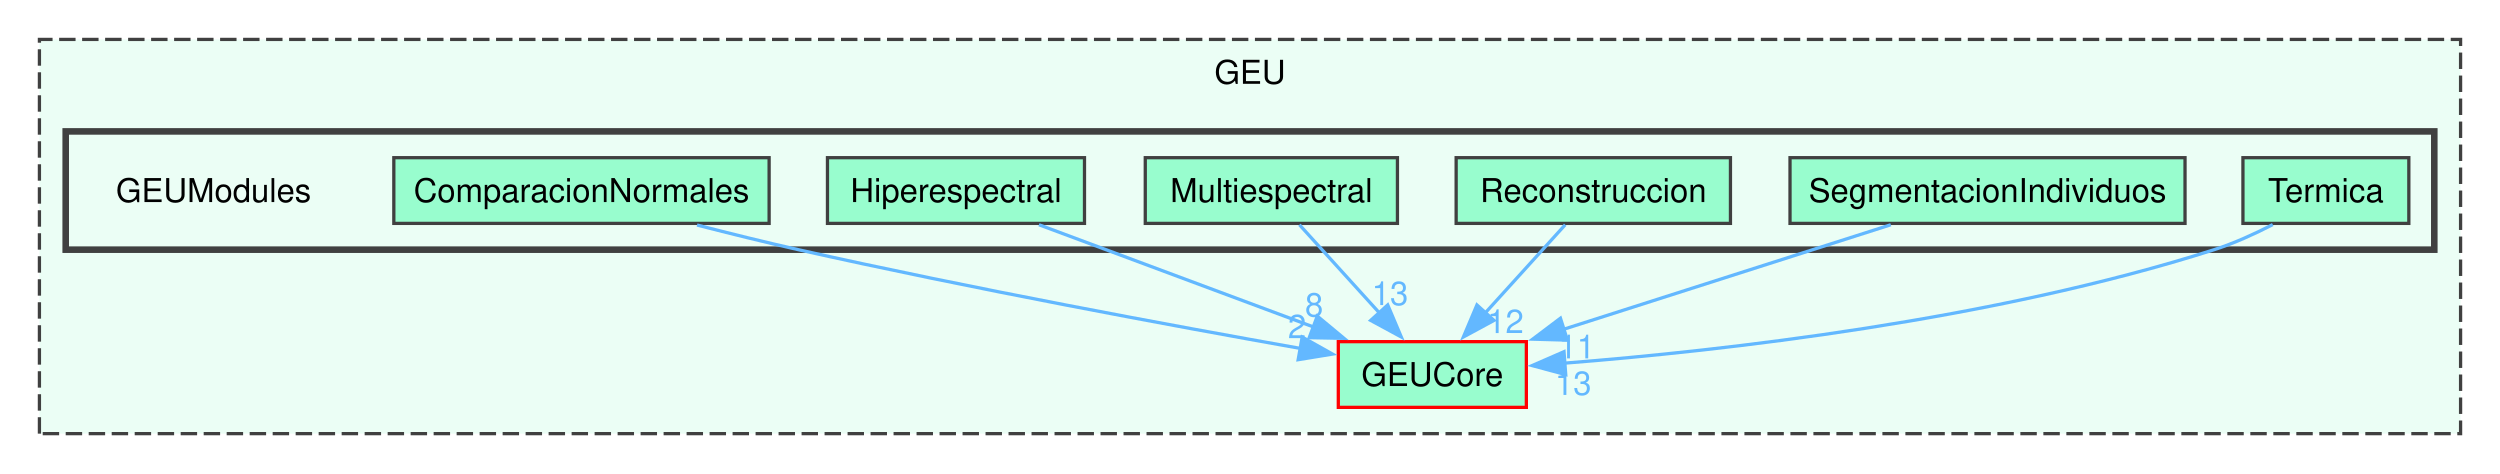
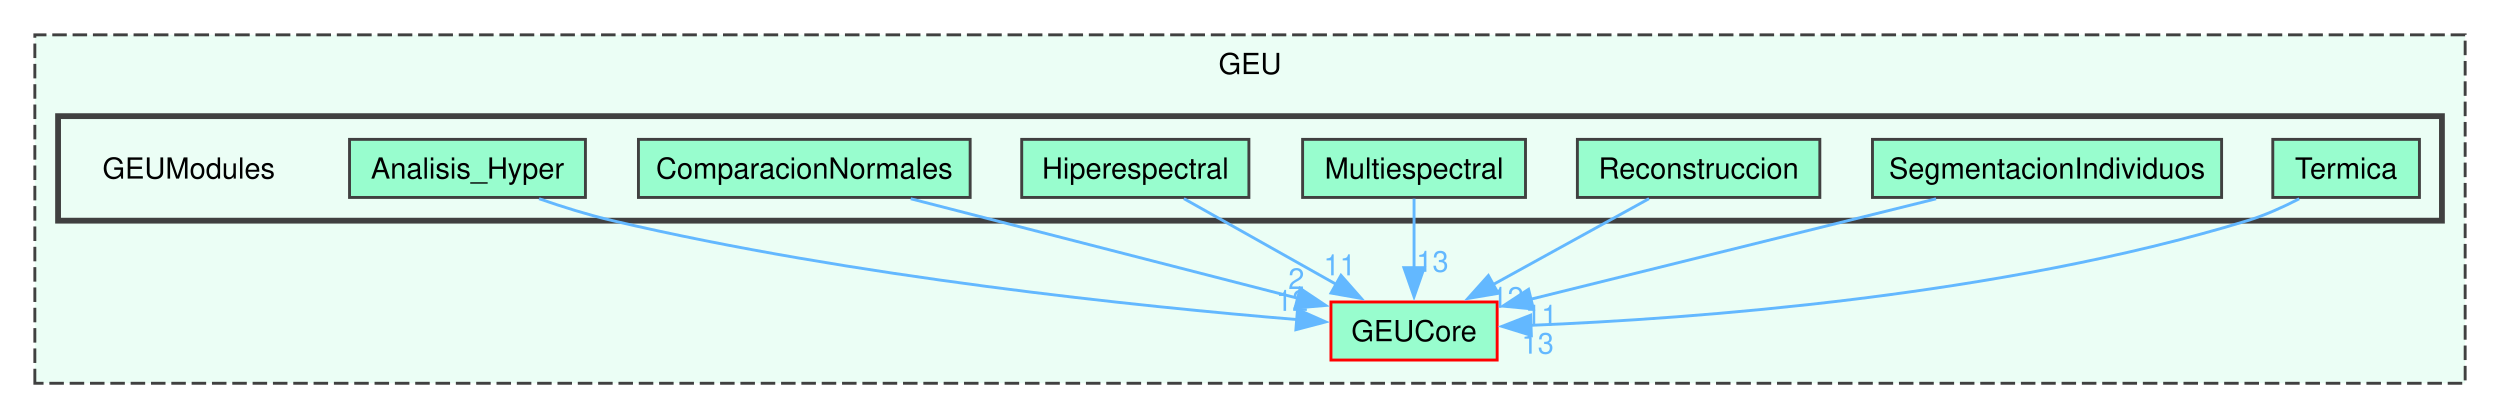
- <svg xmlns="http://www.w3.org/2000/svg" xmlns:xlink="http://www.w3.org/1999/xlink" width="761pt" height="144pt" viewBox="0.00 0.00 761.00 144.00">
+ <svg xmlns="http://www.w3.org/2000/svg" xmlns:xlink="http://www.w3.org/1999/xlink" width="861pt" height="144pt" viewBox="0.00 0.00 861.00 144.00">
  <g id="graph0" class="graph" transform="scale(1 1) rotate(0) translate(4 140)">
    <g id="clust1" class="cluster">
      <g id="a_clust1">
        <a xlink:href="dir_a85d0d78e2eb84ff9365cb4c4d12fb89.html" target="_top" xlink:title="GEU">
-           <polygon fill="#ebfef5" stroke="#404040" stroke-dasharray="5,2" points="8,-8 8,-128 745,-128 745,-8 8,-8" />
-           <text text-anchor="middle" x="376.5" y="-114.5" font-family="Helvetica,sans-Serif" font-size="10.00">GEU</text>
+           <polygon fill="#ebfef5" stroke="#404040" stroke-dasharray="5,2" points="8,-8 8,-128 845,-128 845,-8 8,-8" />
+           <text text-anchor="middle" x="426.5" y="-114.5" font-family="Helvetica,sans-Serif" font-size="10.00">GEU</text>
        </a>
      </g>
    </g>
    <g id="clust2" class="cluster">
      <g id="a_clust2">
        <a xlink:href="dir_70e1bd6aad29eaa9efcef7cf630be9eb.html" target="_top">
-           <polygon fill="#ebfef5" stroke="#404040" stroke-width="2" points="16,-64 16,-100 737,-100 737,-64 16,-64" />
+           <polygon fill="#ebfef5" stroke="#404040" stroke-width="2" points="16,-64 16,-100 837,-100 837,-64 16,-64" />
        </a>
      </g>
    </g>
    <g id="node1" class="node">
      <g id="a_node1">
        <a xlink:href="dir_27e7292ccf631aad9354b9464cb90a84.html" target="_top" xlink:title="GEUCore">
-           <polygon fill="#98fdce" stroke="red" points="460.62,-36 403.38,-36 403.38,-16 460.62,-16 460.62,-36" />
-           <text text-anchor="middle" x="432" y="-22.5" font-family="Helvetica,sans-Serif" font-size="10.00">GEUCore</text>
+           <polygon fill="#98fdce" stroke="red" points="511.62,-36 454.38,-36 454.38,-16 511.62,-16 511.62,-36" />
+           <text text-anchor="middle" x="483" y="-22.5" font-family="Helvetica,sans-Serif" font-size="10.00">GEUCore</text>
        </a>
      </g>
    </g>
    <g id="node2" class="node">
      <text text-anchor="middle" x="61" y="-78.5" font-family="Helvetica,sans-Serif" font-size="10.00">GEUModules</text>
    </g>
    <g id="node3" class="node">
      <g id="a_node3">
-         <a xlink:href="dir_0129ba3f32007c239cd60995d242a57e.html" target="_top" xlink:title="ComparacionNormales">
-           <polygon fill="#98fdce" stroke="#404040" points="230.12,-92 115.88,-92 115.88,-72 230.12,-72 230.12,-92" />
-           <text text-anchor="middle" x="173" y="-78.5" font-family="Helvetica,sans-Serif" font-size="10.00">ComparacionNormales</text>
+         <a xlink:href="dir_a6871284801cd8e0d42b8cd7d010316e.html" target="_top" xlink:title="Analisis_Hyper">
+           <polygon fill="#98fdce" stroke="#404040" points="197.62,-92 116.38,-92 116.38,-72 197.62,-72 197.62,-92" />
+           <text text-anchor="middle" x="157" y="-78.5" font-family="Helvetica,sans-Serif" font-size="10.00">Analisis_Hyper</text>
        </a>
      </g>
    </g>
    <g id="edge1" class="edge">
      <g id="a_edge1">
-         <a xlink:href="dir_000002_000013.html" target="_top">
-           <path fill="none" stroke="#63b8ff" d="M208.18,-71.5C218.12,-68.94 228.96,-66.25 239,-64 291.61,-52.19 352.81,-40.87 391.95,-33.92" />
-           <polygon fill="#63b8ff" stroke="#63b8ff" points="392.38,-37.4 401.62,-32.22 391.16,-30.51 392.38,-37.4" />
+         <a xlink:href="dir_000001_000014.html" target="_top">
+           <path fill="none" stroke="#63b8ff" d="M181.65,-71.56C189.64,-68.78 198.61,-65.97 207,-64 289.66,-44.6 388.79,-34.41 442.9,-29.92" />
+           <polygon fill="#63b8ff" stroke="#63b8ff" points="442.86,-33.43 452.55,-29.14 442.3,-26.45 442.86,-33.43" />
        </a>
      </g>
      <g id="a_edge1-headlabel">
-         <a xlink:href="dir_000002_000013.html" target="_top" xlink:title="2">
-           <text text-anchor="middle" x="390.82" y="-37.06" font-family="Helvetica,sans-Serif" font-size="10.00" fill="#63b8ff">2</text>
+         <a xlink:href="dir_000001_000014.html" target="_top" xlink:title="12">
+           <text text-anchor="middle" x="441.02" y="-32.93" font-family="Helvetica,sans-Serif" font-size="10.00" fill="#63b8ff">12</text>
        </a>
      </g>
    </g>
    <g id="node4" class="node">
      <g id="a_node4">
-         <a xlink:href="dir_86b37628ca0b061e7a196be0ad48b8b4.html" target="_top" xlink:title="Hiperespectral">
-           <polygon fill="#98fdce" stroke="#404040" points="326.12,-92 247.88,-92 247.88,-72 326.12,-72 326.12,-92" />
-           <text text-anchor="middle" x="287" y="-78.5" font-family="Helvetica,sans-Serif" font-size="10.00">Hiperespectral</text>
+         <a xlink:href="dir_0129ba3f32007c239cd60995d242a57e.html" target="_top" xlink:title="ComparacionNormales">
+           <polygon fill="#98fdce" stroke="#404040" points="330.12,-92 215.88,-92 215.88,-72 330.12,-72 330.12,-92" />
+           <text text-anchor="middle" x="273" y="-78.5" font-family="Helvetica,sans-Serif" font-size="10.00">ComparacionNormales</text>
        </a>
      </g>
    </g>
    <g id="edge2" class="edge">
      <g id="a_edge2">
-         <a xlink:href="dir_000016_000013.html" target="_top">
-           <path fill="none" stroke="#63b8ff" d="M312.26,-71.59C335.4,-62.97 369.92,-50.12 395.96,-40.42" />
-           <polygon fill="#63b8ff" stroke="#63b8ff" points="396.98,-43.78 405.13,-37.01 394.53,-37.22 396.98,-43.78" />
+         <a xlink:href="dir_000003_000014.html" target="_top">
+           <path fill="none" stroke="#63b8ff" d="M309.65,-71.55C319.21,-69.09 329.49,-66.45 339,-64 374.2,-54.94 414.24,-44.66 443.15,-37.23" />
+           <polygon fill="#63b8ff" stroke="#63b8ff" points="443.76,-40.69 452.57,-34.81 442.02,-33.91 443.76,-40.69" />
        </a>
      </g>
      <g id="a_edge2-headlabel">
-         <a xlink:href="dir_000016_000013.html" target="_top" xlink:title="8">
-           <text text-anchor="middle" x="396.02" y="-43.66" font-family="Helvetica,sans-Serif" font-size="10.00" fill="#63b8ff">8</text>
+         <a xlink:href="dir_000003_000014.html" target="_top" xlink:title="2">
+           <text text-anchor="middle" x="442.45" y="-40.46" font-family="Helvetica,sans-Serif" font-size="10.00" fill="#63b8ff">2</text>
        </a>
      </g>
    </g>
    <g id="node5" class="node">
      <g id="a_node5">
-         <a xlink:href="dir_604952758cc987df994525f86194e033.html" target="_top" xlink:title="Multiespectral">
-           <polygon fill="#98fdce" stroke="#404040" points="421.38,-92 344.62,-92 344.62,-72 421.38,-72 421.38,-92" />
-           <text text-anchor="middle" x="383" y="-78.5" font-family="Helvetica,sans-Serif" font-size="10.00">Multiespectral</text>
+         <a xlink:href="dir_86b37628ca0b061e7a196be0ad48b8b4.html" target="_top" xlink:title="Hiperespectral">
+           <polygon fill="#98fdce" stroke="#404040" points="426.12,-92 347.88,-92 347.88,-72 426.12,-72 426.12,-92" />
+           <text text-anchor="middle" x="387" y="-78.5" font-family="Helvetica,sans-Serif" font-size="10.00">Hiperespectral</text>
        </a>
      </g>
    </g>
    <g id="edge3" class="edge">
      <g id="a_edge3">
-         <a xlink:href="dir_000022_000013.html" target="_top">
-           <path fill="none" stroke="#63b8ff" d="M391.54,-71.59C398.28,-64.16 407.89,-53.58 416.04,-44.58" />
-           <polygon fill="#63b8ff" stroke="#63b8ff" points="418.42,-47.18 422.55,-37.42 413.23,-42.47 418.42,-47.18" />
+         <a xlink:href="dir_000017_000014.html" target="_top">
+           <path fill="none" stroke="#63b8ff" d="M403.72,-71.59C418.22,-63.44 439.47,-51.48 456.32,-42" />
+           <polygon fill="#63b8ff" stroke="#63b8ff" points="457.83,-45.17 464.83,-37.22 454.4,-39.07 457.83,-45.17" />
        </a>
      </g>
      <g id="a_edge3-headlabel">
-         <a xlink:href="dir_000022_000013.html" target="_top" xlink:title="13">
-           <text text-anchor="middle" x="419.12" y="-47.13" font-family="Helvetica,sans-Serif" font-size="10.00" fill="#63b8ff">13</text>
+         <a xlink:href="dir_000017_000014.html" target="_top" xlink:title="11">
+           <text text-anchor="middle" x="457.41" y="-45.17" font-family="Helvetica,sans-Serif" font-size="10.00" fill="#63b8ff">11</text>
        </a>
      </g>
    </g>
    <g id="node6" class="node">
      <g id="a_node6">
-         <a xlink:href="dir_ab3852577ff19ca34a462b36a64867c4.html" target="_top" xlink:title="Reconstruccion">
-           <polygon fill="#98fdce" stroke="#404040" points="522.75,-92 439.25,-92 439.25,-72 522.75,-72 522.75,-92" />
-           <text text-anchor="middle" x="481" y="-78.5" font-family="Helvetica,sans-Serif" font-size="10.00">Reconstruccion</text>
+         <a xlink:href="dir_604952758cc987df994525f86194e033.html" target="_top" xlink:title="Multiespectral">
+           <polygon fill="#98fdce" stroke="#404040" points="521.38,-92 444.62,-92 444.62,-72 521.38,-72 521.38,-92" />
+           <text text-anchor="middle" x="483" y="-78.5" font-family="Helvetica,sans-Serif" font-size="10.00">Multiespectral</text>
        </a>
      </g>
    </g>
    <g id="edge4" class="edge">
      <g id="a_edge4">
-         <a xlink:href="dir_000026_000013.html" target="_top">
-           <path fill="none" stroke="#63b8ff" d="M472.46,-71.59C465.72,-64.16 456.11,-53.58 447.96,-44.58" />
-           <polygon fill="#63b8ff" stroke="#63b8ff" points="450.77,-42.47 441.45,-37.42 445.58,-47.18 450.77,-42.47" />
+         <a xlink:href="dir_000024_000014.html" target="_top">
+           <path fill="none" stroke="#63b8ff" d="M483,-71.59C483,-65.01 483,-55.96 483,-47.73" />
+           <polygon fill="#63b8ff" stroke="#63b8ff" points="486.5,-47.81 483,-37.81 479.5,-47.81 486.5,-47.81" />
        </a>
      </g>
      <g id="a_edge4-headlabel">
-         <a xlink:href="dir_000026_000013.html" target="_top" xlink:title="12">
-           <text text-anchor="middle" x="454.27" y="-38.61" font-family="Helvetica,sans-Serif" font-size="10.00" fill="#63b8ff">12</text>
+         <a xlink:href="dir_000024_000014.html" target="_top" xlink:title="13">
+           <text text-anchor="middle" x="489.34" y="-46.39" font-family="Helvetica,sans-Serif" font-size="10.00" fill="#63b8ff">13</text>
        </a>
      </g>
    </g>
    <g id="node7" class="node">
      <g id="a_node7">
-         <a xlink:href="dir_f7c8e4a992185da6f82f0cffbd04253f.html" target="_top" xlink:title="SegmentacionIndividuos">
-           <polygon fill="#98fdce" stroke="#404040" points="661.12,-92 540.88,-92 540.88,-72 661.12,-72 661.12,-92" />
-           <text text-anchor="middle" x="601" y="-78.5" font-family="Helvetica,sans-Serif" font-size="10.00">SegmentacionIndividuos</text>
+         <a xlink:href="dir_ab3852577ff19ca34a462b36a64867c4.html" target="_top" xlink:title="Reconstruccion">
+           <polygon fill="#98fdce" stroke="#404040" points="622.75,-92 539.25,-92 539.25,-72 622.75,-72 622.75,-92" />
+           <text text-anchor="middle" x="581" y="-78.5" font-family="Helvetica,sans-Serif" font-size="10.00">Reconstruccion</text>
        </a>
      </g>
    </g>
    <g id="edge5" class="edge">
      <g id="a_edge5">
-         <a xlink:href="dir_000027_000013.html" target="_top">
-           <path fill="none" stroke="#63b8ff" d="M571.56,-71.59C543.94,-62.77 502.4,-49.5 471.82,-39.72" />
-           <polygon fill="#63b8ff" stroke="#63b8ff" points="473.13,-36.47 462.54,-36.76 471,-43.14 473.13,-36.47" />
+         <a xlink:href="dir_000028_000014.html" target="_top">
+           <path fill="none" stroke="#63b8ff" d="M563.93,-71.59C549.12,-63.44 527.43,-51.48 510.23,-42" />
+           <polygon fill="#63b8ff" stroke="#63b8ff" points="511.98,-38.97 501.53,-37.21 508.6,-45.1 511.98,-38.97" />
        </a>
      </g>
      <g id="a_edge5-headlabel">
-         <a xlink:href="dir_000027_000013.html" target="_top" xlink:title="11">
-           <text text-anchor="middle" x="475.98" y="-30.9" font-family="Helvetica,sans-Serif" font-size="10.00" fill="#63b8ff">11</text>
+         <a xlink:href="dir_000028_000014.html" target="_top" xlink:title="12">
+           <text text-anchor="middle" x="515.17" y="-33.99" font-family="Helvetica,sans-Serif" font-size="10.00" fill="#63b8ff">12</text>
        </a>
      </g>
    </g>
    <g id="node8" class="node">
      <g id="a_node8">
-         <a xlink:href="dir_14095f3e1ac0f6cfee6b66e3def2c142.html" target="_top" xlink:title="Termica">
-           <polygon fill="#98fdce" stroke="#404040" points="729.25,-92 678.75,-92 678.75,-72 729.25,-72 729.25,-92" />
-           <text text-anchor="middle" x="704" y="-78.5" font-family="Helvetica,sans-Serif" font-size="10.00">Termica</text>
+         <a xlink:href="dir_f7c8e4a992185da6f82f0cffbd04253f.html" target="_top" xlink:title="SegmentacionIndividuos">
+           <polygon fill="#98fdce" stroke="#404040" points="761.12,-92 640.88,-92 640.88,-72 761.12,-72 761.12,-92" />
+           <text text-anchor="middle" x="701" y="-78.5" font-family="Helvetica,sans-Serif" font-size="10.00">SegmentacionIndividuos</text>
        </a>
      </g>
    </g>
    <g id="edge6" class="edge">
      <g id="a_edge6">
-         <a xlink:href="dir_000037_000013.html" target="_top">
-           <path fill="none" stroke="#63b8ff" d="M687.83,-71.64C682.33,-68.8 676.04,-65.93 670,-64 602.61,-42.49 520.36,-33.25 472.31,-29.46" />
-           <polygon fill="#63b8ff" stroke="#63b8ff" points="472.61,-25.97 462.37,-28.72 472.09,-32.95 472.61,-25.97" />
+         <a xlink:href="dir_000029_000014.html" target="_top">
+           <path fill="none" stroke="#63b8ff" d="M662.78,-71.53C623.66,-61.84 563.1,-46.84 523.26,-36.97" />
+           <polygon fill="#63b8ff" stroke="#63b8ff" points="524.12,-33.58 513.57,-34.57 522.44,-40.37 524.12,-33.58" />
        </a>
      </g>
      <g id="a_edge6-headlabel">
-         <a xlink:href="dir_000037_000013.html" target="_top" xlink:title="13">
-           <text text-anchor="middle" x="474.89" y="-19.79" font-family="Helvetica,sans-Serif" font-size="10.00" fill="#63b8ff">13</text>
+         <a xlink:href="dir_000029_000014.html" target="_top" xlink:title="11">
+           <text text-anchor="middle" x="526.82" y="-27.82" font-family="Helvetica,sans-Serif" font-size="10.00" fill="#63b8ff">11</text>
+         </a>
+       </g>
+     </g>
+     <g id="node9" class="node">
+       <g id="a_node9">
+         <a xlink:href="dir_14095f3e1ac0f6cfee6b66e3def2c142.html" target="_top" xlink:title="Termica">
+           <polygon fill="#98fdce" stroke="#404040" points="829.25,-92 778.75,-92 778.75,-72 829.25,-72 829.25,-92" />
+           <text text-anchor="middle" x="804" y="-78.5" font-family="Helvetica,sans-Serif" font-size="10.00">Termica</text>
+         </a>
+       </g>
+     </g>
+     <g id="edge7" class="edge">
+       <g id="a_edge7">
+         <a xlink:href="dir_000040_000014.html" target="_top">
+           <path fill="none" stroke="#63b8ff" d="M787.86,-71.54C782.36,-68.7 776.06,-65.85 770,-64 684.53,-37.94 579.3,-30.23 523.01,-27.95" />
+           <polygon fill="#63b8ff" stroke="#63b8ff" points="523.4,-24.47 513.28,-27.6 523.15,-31.46 523.4,-24.47" />
+         </a>
+       </g>
+       <g id="a_edge7-headlabel">
+         <a xlink:href="dir_000040_000014.html" target="_top" xlink:title="13">
+           <text text-anchor="middle" x="525.59" y="-18.2" font-family="Helvetica,sans-Serif" font-size="10.00" fill="#63b8ff">13</text>
        </a>
      </g>
    </g>
  </g>
</svg>
